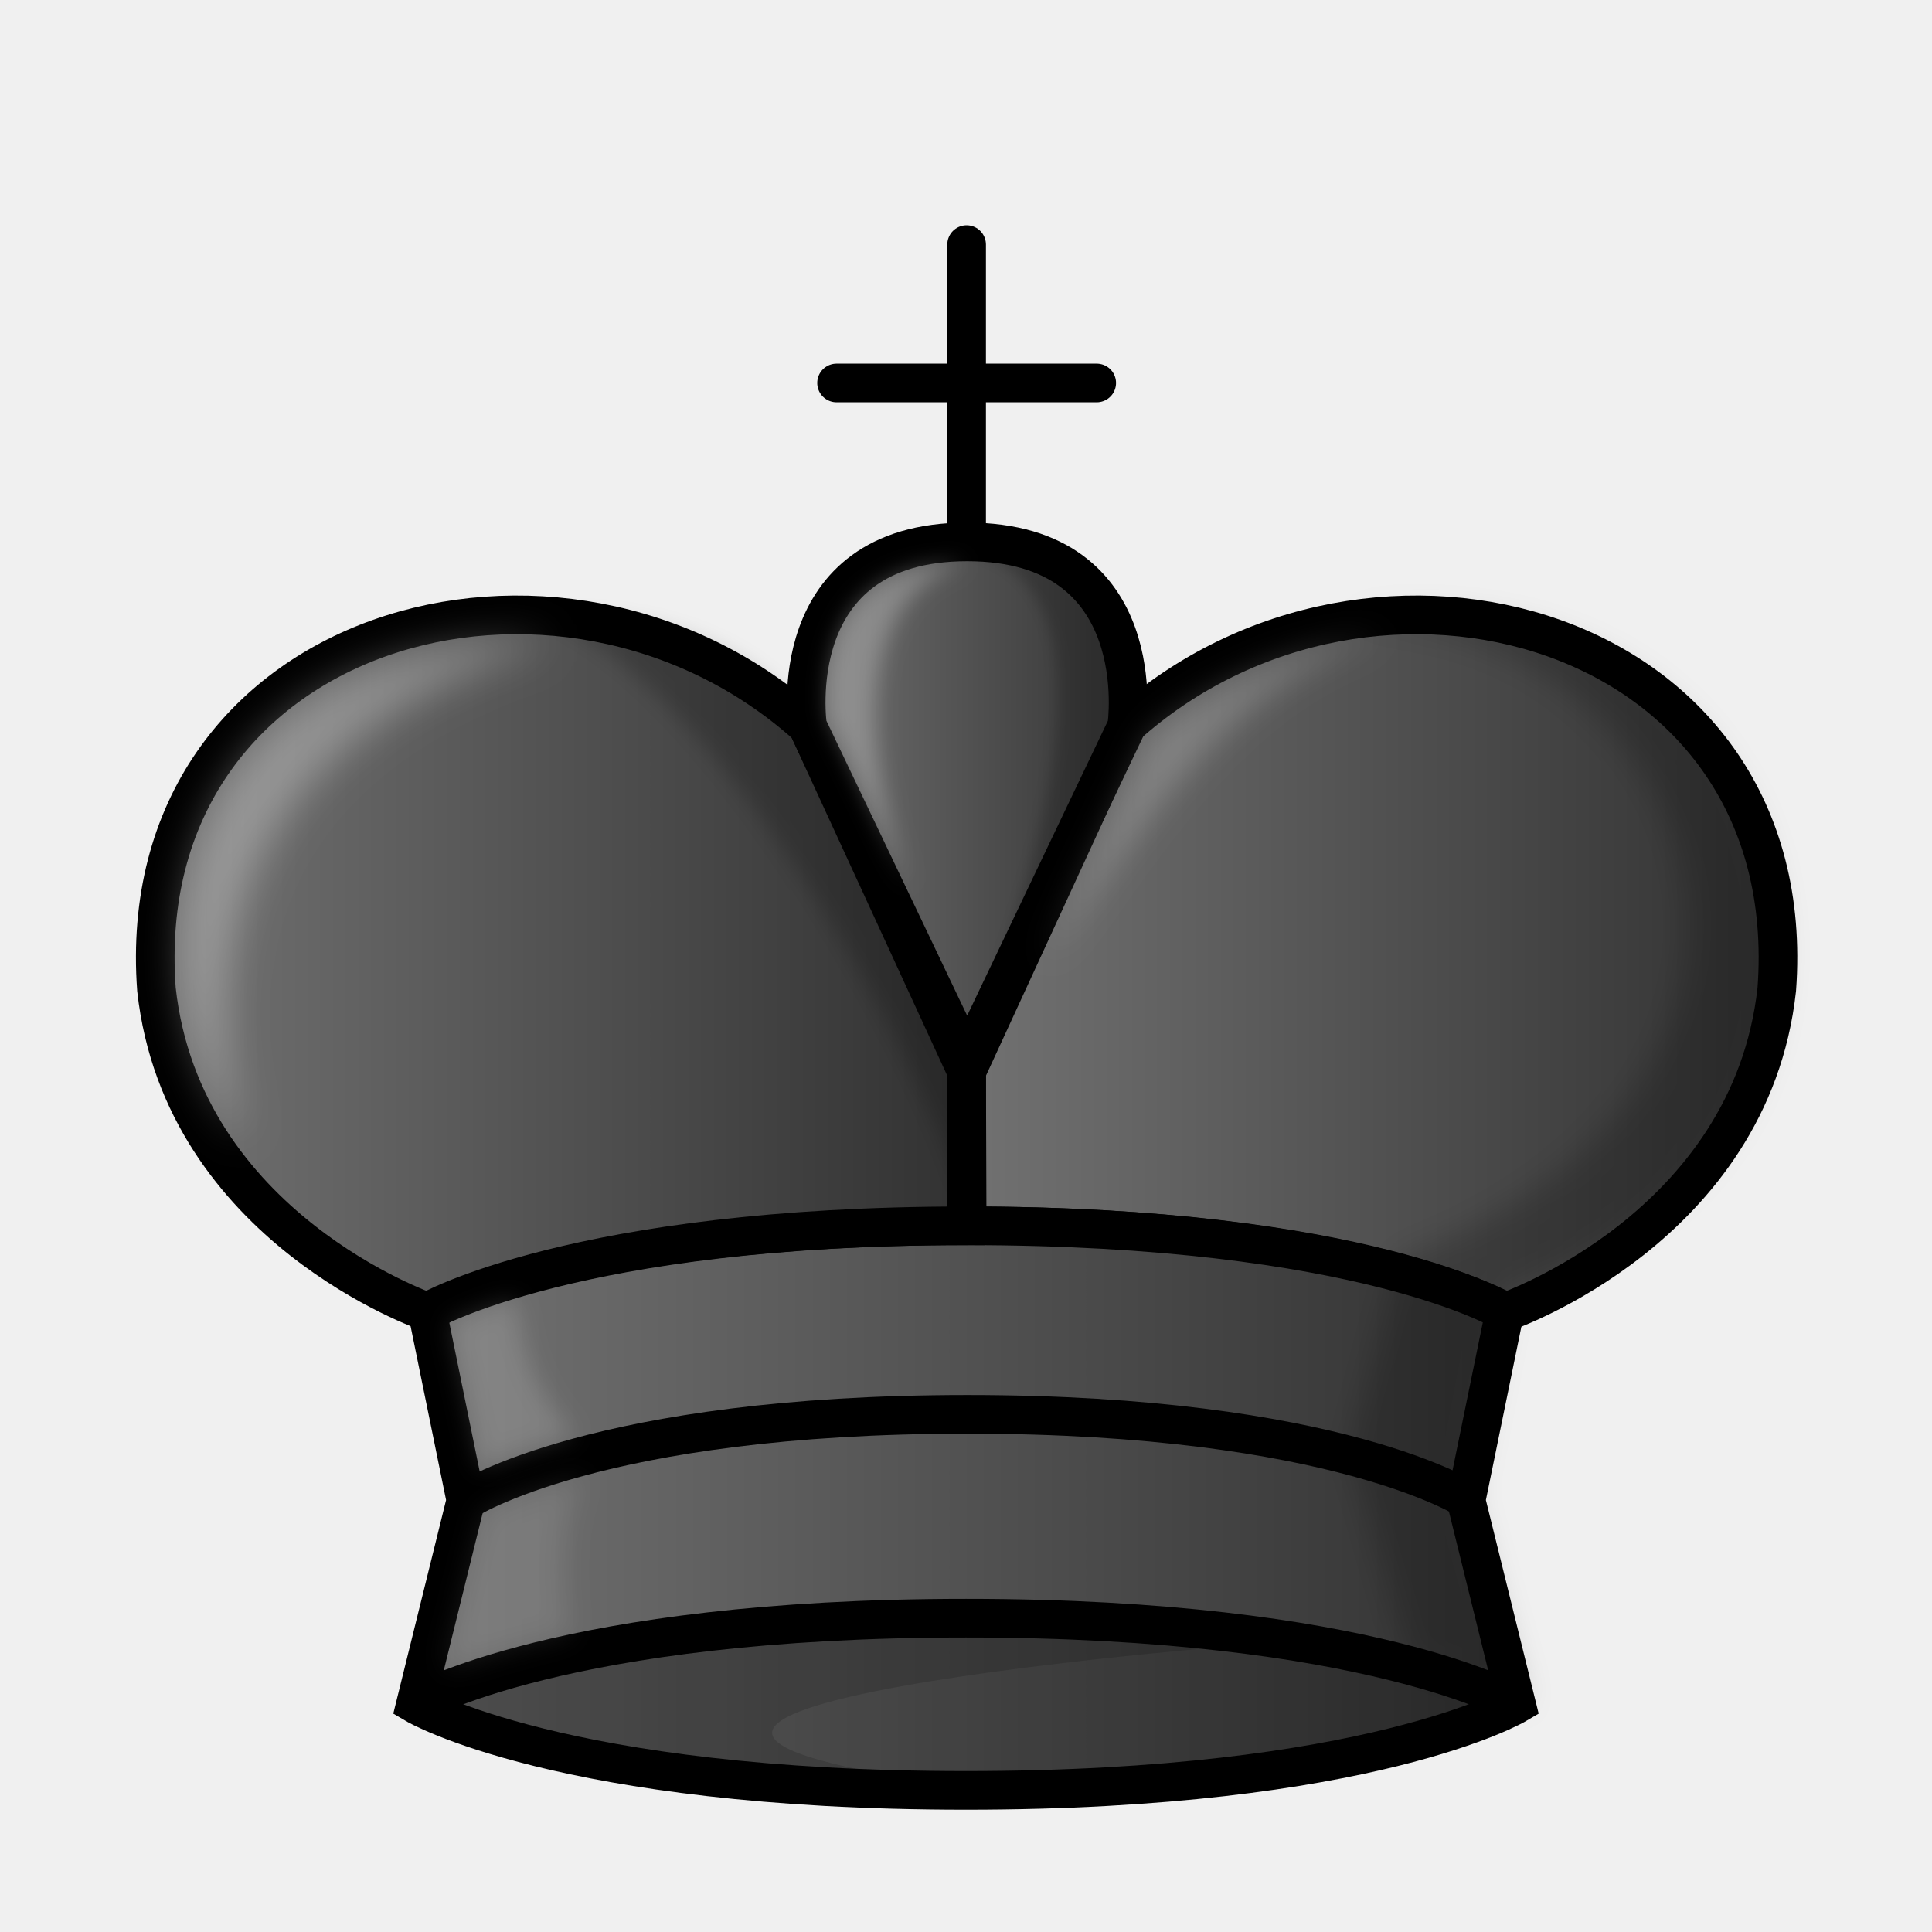
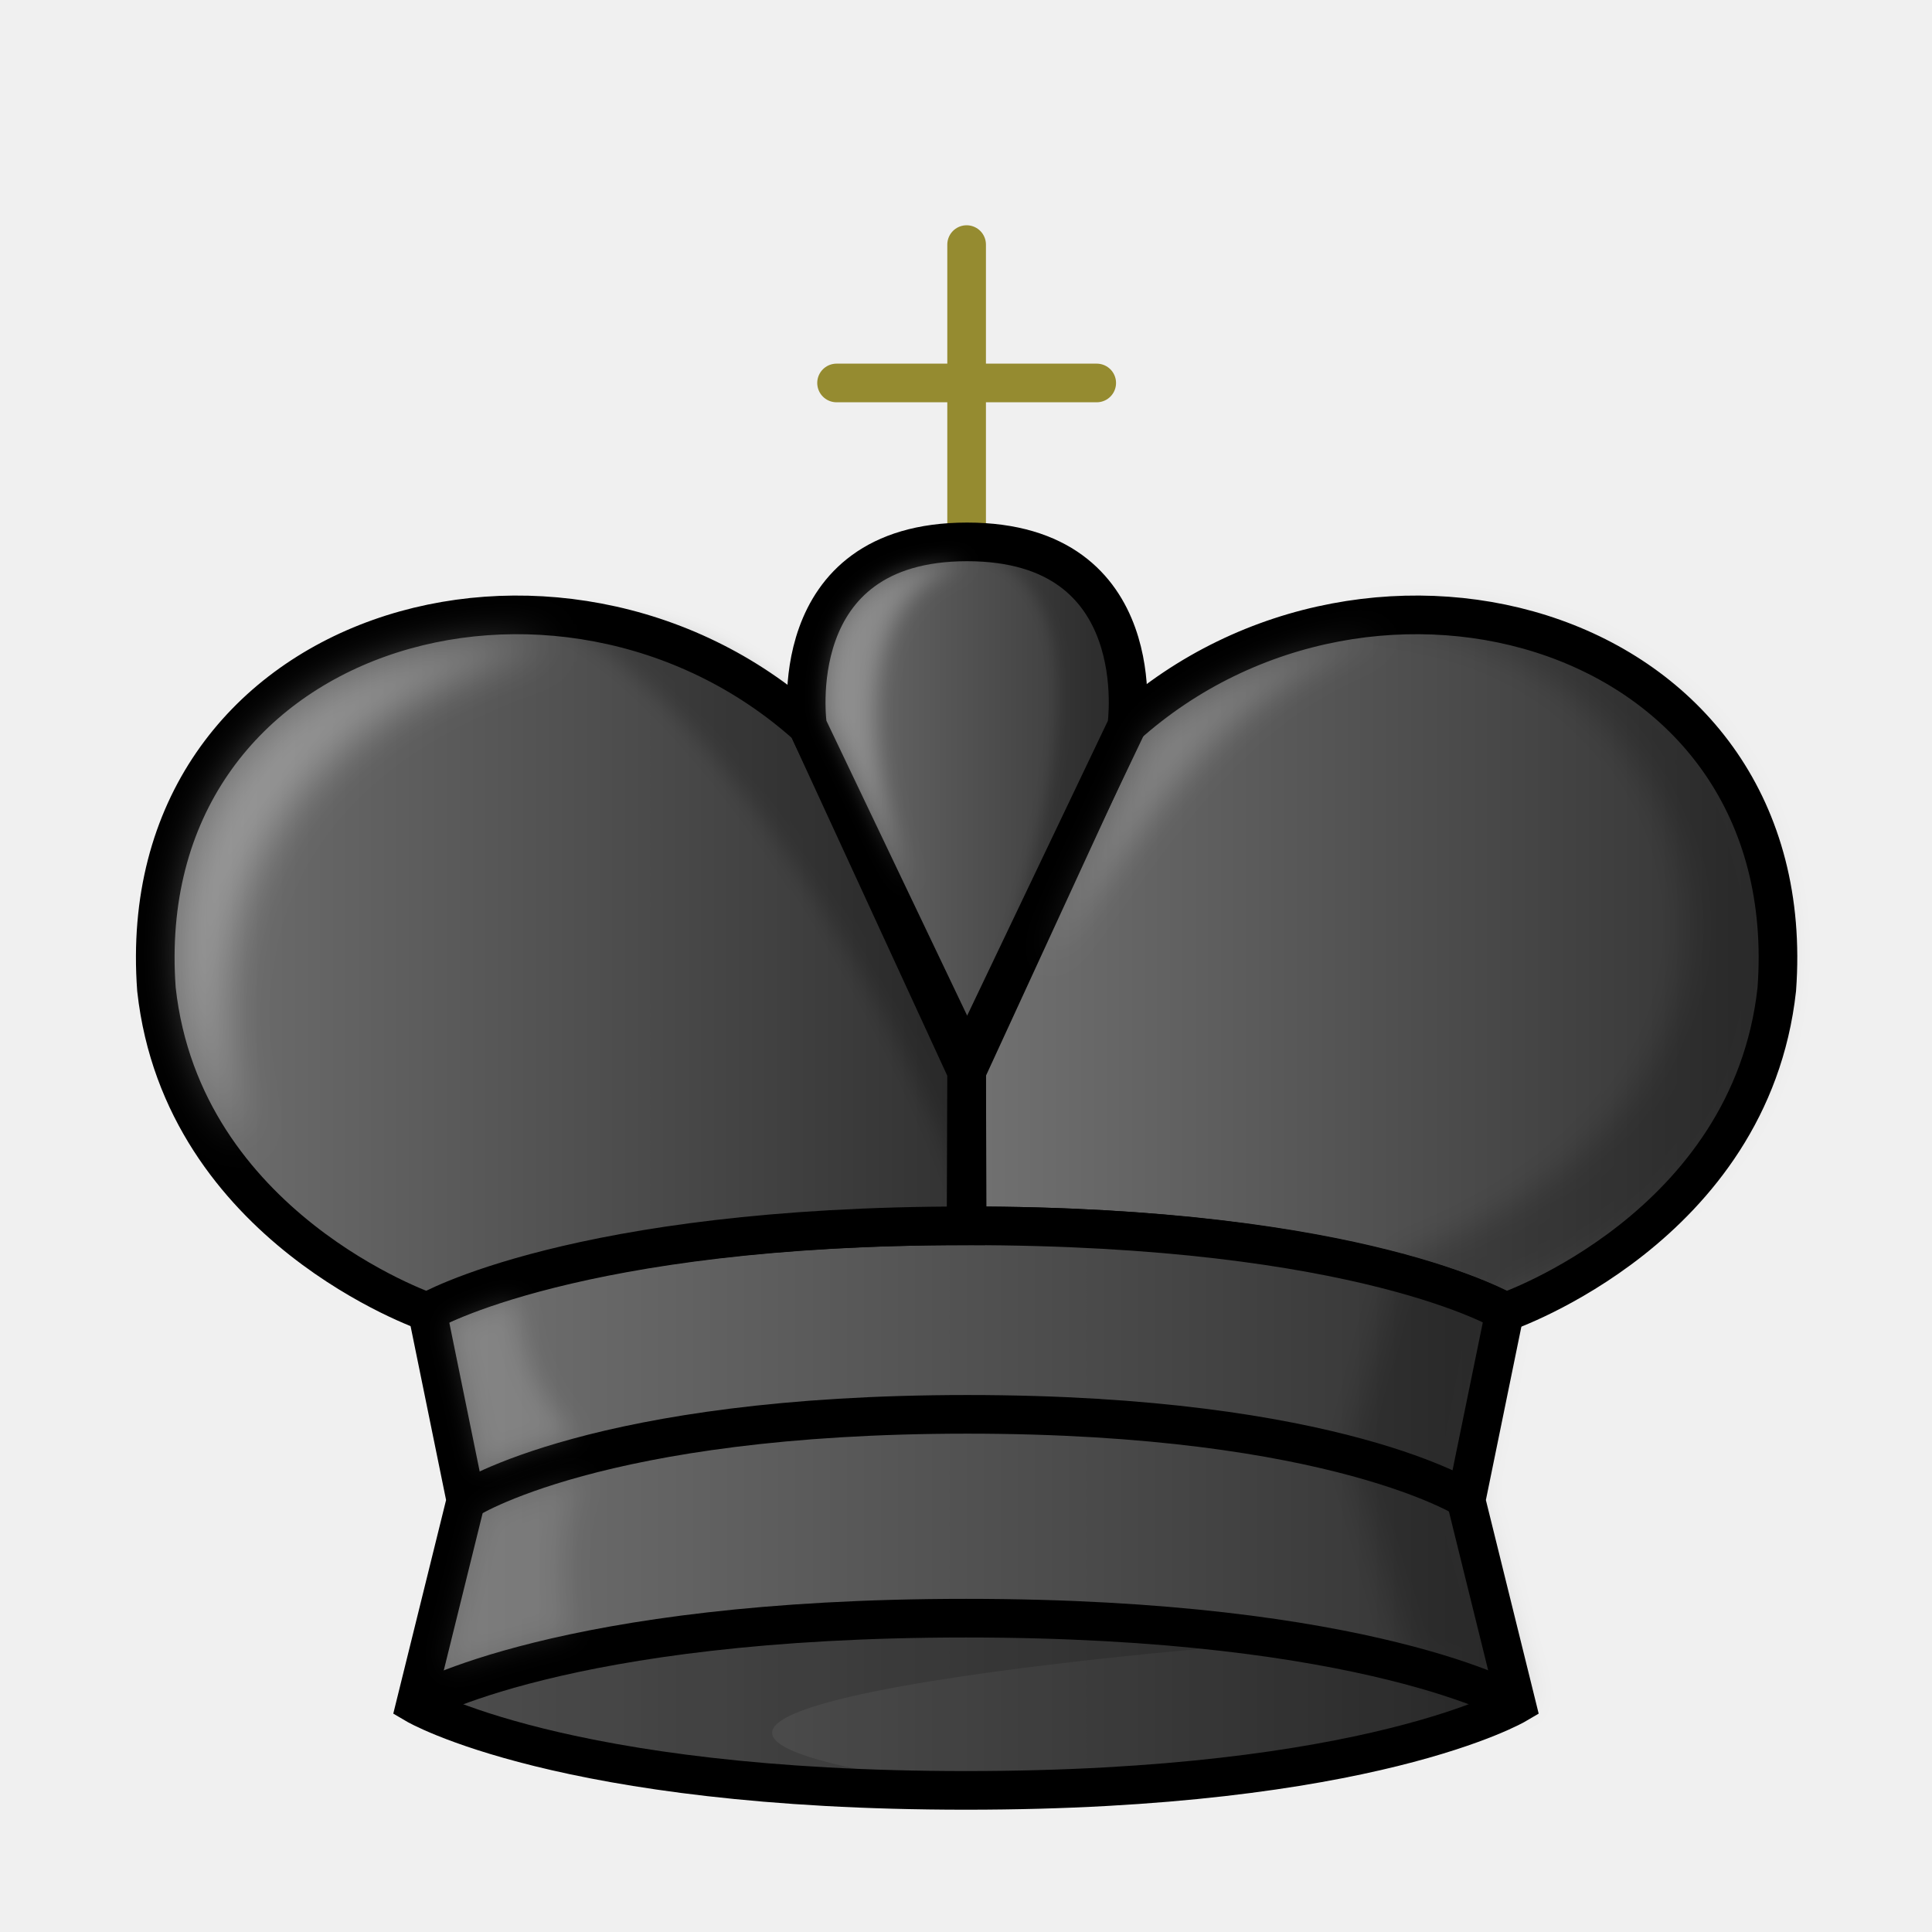
- <svg xmlns="http://www.w3.org/2000/svg" xmlns:xlink="http://www.w3.org/1999/xlink" width="50mm" height="50mm" fill-rule="evenodd" clip-rule="evenodd" image-rendering="optimizeQuality" shape-rendering="geometricPrecision" text-rendering="geometricPrecision" viewBox="0 0 50 50">
-   <defs>
+ <svg xmlns="http://www.w3.org/2000/svg" xmlns:xlink="http://www.w3.org/1999/xlink" width="50mm" height="50mm" fill-rule="evenodd" clip-rule="evenodd" image-rendering="optimizeQuality" shape-rendering="geometricPrecision" text-rendering="geometricPrecision" viewBox="0 0 50 50" version="1.1" id="svg25">
+   <defs id="defs10">
    <filter id="g" width="1.205" height="1.063" x="-.102" y="-.031" color-interpolation-filters="sRGB">
-       <feGaussianBlur stdDeviation=".172" />
+       <feGaussianBlur stdDeviation=".172" id="feGaussianBlur1" />
    </filter>
-     <filter id="e" width="1.169" height="1.067" x="-.085" y="-.033" color-interpolation-filters="sRGB">
-       <feGaussianBlur stdDeviation=".392" />
+     <filter id="e" width="1.17" height="1.067" x="-0.085" y="-0.033" color-interpolation-filters="sRGB">
+       <feGaussianBlur stdDeviation=".392" id="feGaussianBlur2" />
    </filter>
-     <filter id="h" width="1.205" height="1.063" x="-.102" y="-.031" color-interpolation-filters="sRGB">
-       <feGaussianBlur stdDeviation=".172" />
+     <filter id="h" width="1.204" height="1.062" x="-0.102" y="-0.031" color-interpolation-filters="sRGB">
+       <feGaussianBlur stdDeviation=".172" id="feGaussianBlur3" />
    </filter>
-     <filter id="i" width="1.117" height="1.081" x="-.058" y="-.041" color-interpolation-filters="sRGB">
-       <feGaussianBlur stdDeviation=".258" />
+     <filter id="i" width="1.117" height="1.082" x="-0.058" y="-0.041" color-interpolation-filters="sRGB">
+       <feGaussianBlur stdDeviation=".258" id="feGaussianBlur4" />
    </filter>
-     <filter id="j" width="1.253" height="1.188" x="-.127" y="-.094" style="color-interpolation-filters:sRGB">
-       <feGaussianBlur stdDeviation=".508" />
+     <filter id="j" width="1.253" height="1.188" x="-0.126" y="-0.094" style="color-interpolation-filters:sRGB">
+       <feGaussianBlur stdDeviation=".508" id="feGaussianBlur5" />
    </filter>
-     <filter id="k" width="1.363" height="1.154" x="-.182" y="-.077" style="color-interpolation-filters:sRGB">
-       <feGaussianBlur stdDeviation=".271" />
+     <filter id="k" width="1.363" height="1.154" x="-0.182" y="-0.077" style="color-interpolation-filters:sRGB">
+       <feGaussianBlur stdDeviation=".271" id="feGaussianBlur6" />
    </filter>
-     <filter id="l" width="1.212" height="1.221" x="-.106" y="-.11" style="color-interpolation-filters:sRGB">
-       <feGaussianBlur stdDeviation=".391" />
+     <filter id="l" width="1.212" height="1.221" x="-0.106" y="-0.11" style="color-interpolation-filters:sRGB">
+       <feGaussianBlur stdDeviation=".391" id="feGaussianBlur7" />
    </filter>
-     <filter id="m" width="1.458" height="1.331" x="-.229" y="-.165" style="color-interpolation-filters:sRGB">
-       <feGaussianBlur stdDeviation=".342" />
+     <filter id="m" width="1.457" height="1.331" x="-0.229" y="-0.165" style="color-interpolation-filters:sRGB">
+       <feGaussianBlur stdDeviation=".342" id="feGaussianBlur8" />
    </filter>
-     <filter id="n" width="1.454" height="1.333" x="-.227" y="-.166" style="color-interpolation-filters:sRGB">
-       <feGaussianBlur stdDeviation=".305" />
+     <filter id="n" width="1.454" height="1.333" x="-0.227" y="-0.167" style="color-interpolation-filters:sRGB">
+       <feGaussianBlur stdDeviation=".305" id="feGaussianBlur9" />
    </filter>
    <linearGradient id="a" x1="9.241" x2="40.761" y1="27.266" y2="27.266" gradientTransform="matrix(1.0155 0 0 1.0103 -.389 .482)" gradientUnits="userSpaceOnUse">
-       <stop offset="0" stop-color="#635f5e" style="stop-color:#737373" />
-       <stop offset="1" stop-color="#131111" style="stop-color:#303030" />
+       <stop offset="0" stop-color="#635f5e" style="stop-color:#737373" id="stop9" />
+       <stop offset="1" stop-color="#131111" style="stop-color:#303030" id="stop10" />
    </linearGradient>
    <linearGradient xlink:href="#a" id="b" x1="-505.97" x2="-484.22" y1="-408.5" y2="-408.5" gradientTransform="matrix(1.0113 0 0 1.0008 536.22 433.79)" gradientUnits="userSpaceOnUse" />
    <linearGradient xlink:href="#a" id="c" x1="-520.15" x2="-490.84" y1="-394.44" y2="-394.44" gradientTransform="matrix(1.0113 0 0 1.0008 536.22 433.79)" gradientUnits="userSpaceOnUse" />
    <linearGradient xlink:href="#a" id="d" x1="-526.74" x2="-504.98" y1="-408.5" y2="-408.5" gradientTransform="matrix(1.0113 0 0 1.0008 536.22 433.79)" gradientUnits="userSpaceOnUse" />
    <linearGradient xlink:href="#a" id="f" x1="-510.08" x2="-500.85" y1="-412.72" y2="-412.72" gradientTransform="matrix(1.0113 0 0 1.0008 536.22 433.79)" gradientUnits="userSpaceOnUse" />
  </defs>
-   <path fill="url(#linearGradient2758)" d="M29.132 18.792c6.387-5.74 17.544-2.606 16.851 6.813-.679 6.17-7.013 8.347-7.013 8.347s-3.827-2.228-13.94-2.228l-.014-3.993z" style="clip-rule:evenodd;fill:url(#b);image-rendering:optimizeQuality;shape-rendering:geometricPrecision;stroke:#000" />
-   <path fill="url(#linearGradient2760)" d="m37.942 38.831 1.304 5.276S35.468 46.335 25 46.335c-10.468 0-14.247-2.228-14.247-2.228l1.304-5.276-.996-4.878s3.645-2.229 13.94-2.229c10.296 0 13.94 2.228 13.94 2.228z" style="clip-rule:evenodd;fill:url(#c);image-rendering:optimizeQuality;shape-rendering:geometricPrecision;stroke:#000" />
-   <path fill="none" d="M10.754 44.106s3.779-2.228 14.248-2.228 14.248 2.228 14.248 2.228M12.058 38.831s3.394-2.228 12.978-2.228 12.977 2.228 12.977 2.228" style="clip-rule:evenodd;fill-rule:evenodd;shape-rendering:geometricPrecision;stroke:#000" />
-   <path fill="url(#linearGradient2762)" stroke="#000" d="M20.9 18.792c-6.387-5.74-17.544-2.606-16.851 6.813.679 6.17 7.013 8.347 7.013 8.347s3.827-2.228 13.94-2.228l.014-3.993z" style="clip-rule:evenodd;fill-rule:evenodd;fill:url(#d);image-rendering:optimizeQuality;shape-rendering:geometricPrecision" />
-   <path fill="#59917a" stroke="#000" stroke-linecap="round" stroke-linejoin="round" d="M21.65 9.911h6.733M25.016 6.33v7.98" style="clip-rule:evenodd;fill-rule:evenodd;shape-rendering:geometricPrecision" />
-   <path d="M-494.08-417.53a11.67 11.67 0 0 0-1.732.146c9.088-.224 13.443 11.958 1.394 16.485l-1.272 4.958 1.526 5.482 2.961 1.105-1.489-5.469.987-5.207s6.273-1.781 6.934-7.82c.506-4.624-2.547-9.727-9.309-9.68z" filter="url(#filter1644-2)" opacity=".25" style="clip-rule:evenodd;fill-rule:evenodd;filter:url(#e);mix-blend-mode:normal;opacity:.2;shape-rendering:geometricPrecision" transform="matrix(1.0113 0 0 1.0008 536.22 433.79)" />
-   <path fill="url(#linearGradient2764)" stroke="#000" stroke-linejoin="round" d="m20.9 18.792 4.13 8.653 4.13-8.653s.702-4.768-4.13-4.768c-4.833 0-4.13 4.768-4.13 4.768z" style="clip-rule:evenodd;fill-rule:evenodd;fill:url(#f);shape-rendering:geometricPrecision" />
-   <path d="M-505.48-419.2c4.757.97.867 10.52.016 13.186.024.025 3.078-5.404 4.02-8.913.09-4.504-3.867-4.392-4.036-4.273z" filter="url(#g)" opacity=".25" style="clip-rule:evenodd;fill-rule:evenodd;filter:url(#h);mix-blend-mode:normal;opacity:.2;shape-rendering:geometricPrecision" transform="matrix(1.0113 0 0 1.0008 536.22 433.79)" />
-   <path d="M-505.49-402.26v-.075l.015-3.396s-2.681-6.895-4.052-8.914c-1.333-1.963-3.778-2.93-6.565-2.784 3.972 1.765 8.937 10.029 10.602 15.169z" filter="url(#filter1898-0)" opacity=".25" style="clip-rule:evenodd;fill-rule:evenodd;filter:url(#i);mix-blend-mode:normal;opacity:.2;shape-rendering:geometricPrecision" transform="matrix(1.0113 0 0 1.0008 536.22 433.79)" />
-   <path d="M6.314 29.527c-1.196-1.647-2.01-3.85-1.445-6.636 1.436-7.074 9.457-6.296 9.457-6.296C2.73 20.063 6.454 29.557 6.314 29.527z" style="clip-rule:evenodd;fill-rule:evenodd;fill:#fff;filter:url(#j);image-rendering:optimizeQuality;opacity:.3;shape-rendering:geometricPrecision" />
-   <path d="m23.57 23.025-2.114-4.402s-.69-4.12 3.54-4.056c-4.212 1.33-1.426 8.458-1.426 8.458z" style="clip-rule:evenodd;fill-rule:evenodd;fill:#fff;filter:url(#k);image-rendering:optimizeQuality;opacity:.25;shape-rendering:geometricPrecision" />
-   <path d="m27.026 24.959 2.752-5.929s2.447-2.223 6.116-2.571c-3.947 1.032-6.33 4.875-8.868 8.5z" style="clip-rule:evenodd;fill-rule:evenodd;fill:#fff;filter:url(#l);image-rendering:optimizeQuality;opacity:.2;shape-rendering:geometricPrecision" />
-   <path d="M25.318 41.924c-10.311 0-14.564 2.183-14.564 2.183s4.253 2.182 14.564 2.182h.021c-15.44-1.99 7.315-3.803 8.284-3.81-2.173-.317-4.917-.554-8.305-.554z" opacity=".2" style="clip-rule:evenodd;fill-rule:evenodd;opacity:.15;shape-rendering:geometricPrecision" />
-   <path d="M25 46.296c-9.241 0-13.744-2.209-13.744-2.209S15.759 41.878 25 41.878s13.744 2.21 13.744 2.21S34.241 46.295 25 46.295z" opacity=".2" style="clip-rule:evenodd;fill-rule:evenodd;opacity:.2;shape-rendering:geometricPrecision;stroke-width:0" />
-   <path fill="#fff" d="M12.528 39.169c.85-.45 1.729-.643 2.593-.962-.587.841-.634 2.724-.357 4.062 0 0-.892.125-3.232.905z" opacity=".7" style="clip-rule:evenodd;fill-rule:evenodd;filter:url(#m);opacity:.1;shape-rendering:geometricPrecision" />
-   <path fill="#fff" d="M12.464 38.021s.3-.288 2.416-.877c-1.59-1.601-1.4-3.446-1.575-3.516-.566.168-1.111.39-1.65.628z" opacity=".9" style="clip-rule:evenodd;fill-rule:evenodd;filter:url(#n);opacity:.15;shape-rendering:geometricPrecision" />
+   <path fill="url(#linearGradient2758)" d="M29.132 18.792c6.387-5.74 17.544-2.606 16.851 6.813-.679 6.17-7.013 8.347-7.013 8.347s-3.827-2.228-13.94-2.228l-.014-3.993z" style="clip-rule:evenodd;fill:url(#b);image-rendering:optimizeQuality;shape-rendering:geometricPrecision;stroke:#000" id="path10" />
+   <path fill="url(#linearGradient2760)" d="m37.942 38.831 1.304 5.276S35.468 46.335 25 46.335c-10.468 0-14.247-2.228-14.247-2.228l1.304-5.276-.996-4.878s3.645-2.229 13.94-2.229c10.296 0 13.94 2.228 13.94 2.228z" style="clip-rule:evenodd;fill:url(#c);image-rendering:optimizeQuality;shape-rendering:geometricPrecision;stroke:#000" id="path11" />
+   <path fill="none" d="M10.754 44.106s3.779-2.228 14.248-2.228 14.248 2.228 14.248 2.228M12.058 38.831s3.394-2.228 12.978-2.228 12.977 2.228 12.977 2.228" style="clip-rule:evenodd;fill-rule:evenodd;shape-rendering:geometricPrecision;stroke:#000" id="path12" />
+   <path fill="url(#linearGradient2762)" stroke="#000" d="M20.9 18.792c-6.387-5.74-17.544-2.606-16.851 6.813.679 6.17 7.013 8.347 7.013 8.347s3.827-2.228 13.94-2.228l.014-3.993z" style="clip-rule:evenodd;fill-rule:evenodd;fill:url(#d);image-rendering:optimizeQuality;shape-rendering:geometricPrecision" id="path13" />
+   <path fill="#59917a" stroke="#000000" stroke-linecap="round" stroke-linejoin="round" d="m 21.65,9.911 h 6.733 M 25.016,6.33 v 7.98" style="clip-rule:evenodd;display:inline;fill-rule:evenodd;shape-rendering:geometricPrecision;fill:#59917a;fill-opacity:1;stroke:#958b30;stroke-opacity:1" id="path14" />
+   <path d="M-494.08-417.53a11.67 11.67 0 0 0-1.732.146c9.088-.224 13.443 11.958 1.394 16.485l-1.272 4.958 1.526 5.482 2.961 1.105-1.489-5.469.987-5.207s6.273-1.781 6.934-7.82c.506-4.624-2.547-9.727-9.309-9.68z" filter="url(#filter1644-2)" opacity=".25" style="clip-rule:evenodd;fill-rule:evenodd;filter:url(#e);mix-blend-mode:normal;opacity:.2;shape-rendering:geometricPrecision" transform="matrix(1.0113 0 0 1.0008 536.22 433.79)" id="path15" />
+   <path fill="url(#linearGradient2764)" stroke="#000" stroke-linejoin="round" d="m20.9 18.792 4.13 8.653 4.13-8.653s.702-4.768-4.13-4.768c-4.833 0-4.13 4.768-4.13 4.768z" style="clip-rule:evenodd;fill-rule:evenodd;fill:url(#f);shape-rendering:geometricPrecision" id="path16" />
+   <path d="M-505.48-419.2c4.757.97.867 10.52.016 13.186.024.025 3.078-5.404 4.02-8.913.09-4.504-3.867-4.392-4.036-4.273z" filter="url(#g)" opacity=".25" style="clip-rule:evenodd;fill-rule:evenodd;filter:url(#h);mix-blend-mode:normal;opacity:.2;shape-rendering:geometricPrecision" transform="matrix(1.0113 0 0 1.0008 536.22 433.79)" id="path17" />
+   <path d="M-505.49-402.26v-.075l.015-3.396s-2.681-6.895-4.052-8.914c-1.333-1.963-3.778-2.93-6.565-2.784 3.972 1.765 8.937 10.029 10.602 15.169z" filter="url(#filter1898-0)" opacity=".25" style="clip-rule:evenodd;fill-rule:evenodd;filter:url(#i);mix-blend-mode:normal;opacity:.2;shape-rendering:geometricPrecision" transform="matrix(1.0113 0 0 1.0008 536.22 433.79)" id="path18" />
+   <path d="M6.314 29.527c-1.196-1.647-2.01-3.85-1.445-6.636 1.436-7.074 9.457-6.296 9.457-6.296C2.73 20.063 6.454 29.557 6.314 29.527z" style="clip-rule:evenodd;fill-rule:evenodd;fill:#fff;filter:url(#j);image-rendering:optimizeQuality;opacity:.3;shape-rendering:geometricPrecision" id="path19" />
+   <path d="m23.57 23.025-2.114-4.402s-.69-4.12 3.54-4.056c-4.212 1.33-1.426 8.458-1.426 8.458z" style="clip-rule:evenodd;fill-rule:evenodd;fill:#fff;filter:url(#k);image-rendering:optimizeQuality;opacity:.25;shape-rendering:geometricPrecision" id="path20" />
+   <path d="m27.026 24.959 2.752-5.929s2.447-2.223 6.116-2.571c-3.947 1.032-6.33 4.875-8.868 8.5z" style="clip-rule:evenodd;fill-rule:evenodd;fill:#fff;filter:url(#l);image-rendering:optimizeQuality;opacity:.2;shape-rendering:geometricPrecision" id="path21" />
+   <path d="M25.318 41.924c-10.311 0-14.564 2.183-14.564 2.183s4.253 2.182 14.564 2.182h.021c-15.44-1.99 7.315-3.803 8.284-3.81-2.173-.317-4.917-.554-8.305-.554z" opacity=".2" style="clip-rule:evenodd;fill-rule:evenodd;opacity:.15;shape-rendering:geometricPrecision" id="path22" />
+   <path d="M25 46.296c-9.241 0-13.744-2.209-13.744-2.209S15.759 41.878 25 41.878s13.744 2.21 13.744 2.21S34.241 46.295 25 46.295z" opacity=".2" style="clip-rule:evenodd;fill-rule:evenodd;opacity:.2;shape-rendering:geometricPrecision;stroke-width:0" id="path23" />
+   <path fill="#fff" d="M12.528 39.169c.85-.45 1.729-.643 2.593-.962-.587.841-.634 2.724-.357 4.062 0 0-.892.125-3.232.905z" opacity=".7" style="clip-rule:evenodd;fill-rule:evenodd;filter:url(#m);opacity:.1;shape-rendering:geometricPrecision" id="path24" />
+   <path fill="#fff" d="M12.464 38.021s.3-.288 2.416-.877c-1.59-1.601-1.4-3.446-1.575-3.516-.566.168-1.111.39-1.65.628z" opacity=".9" style="clip-rule:evenodd;fill-rule:evenodd;filter:url(#n);opacity:.15;shape-rendering:geometricPrecision" id="path25" />
</svg>
